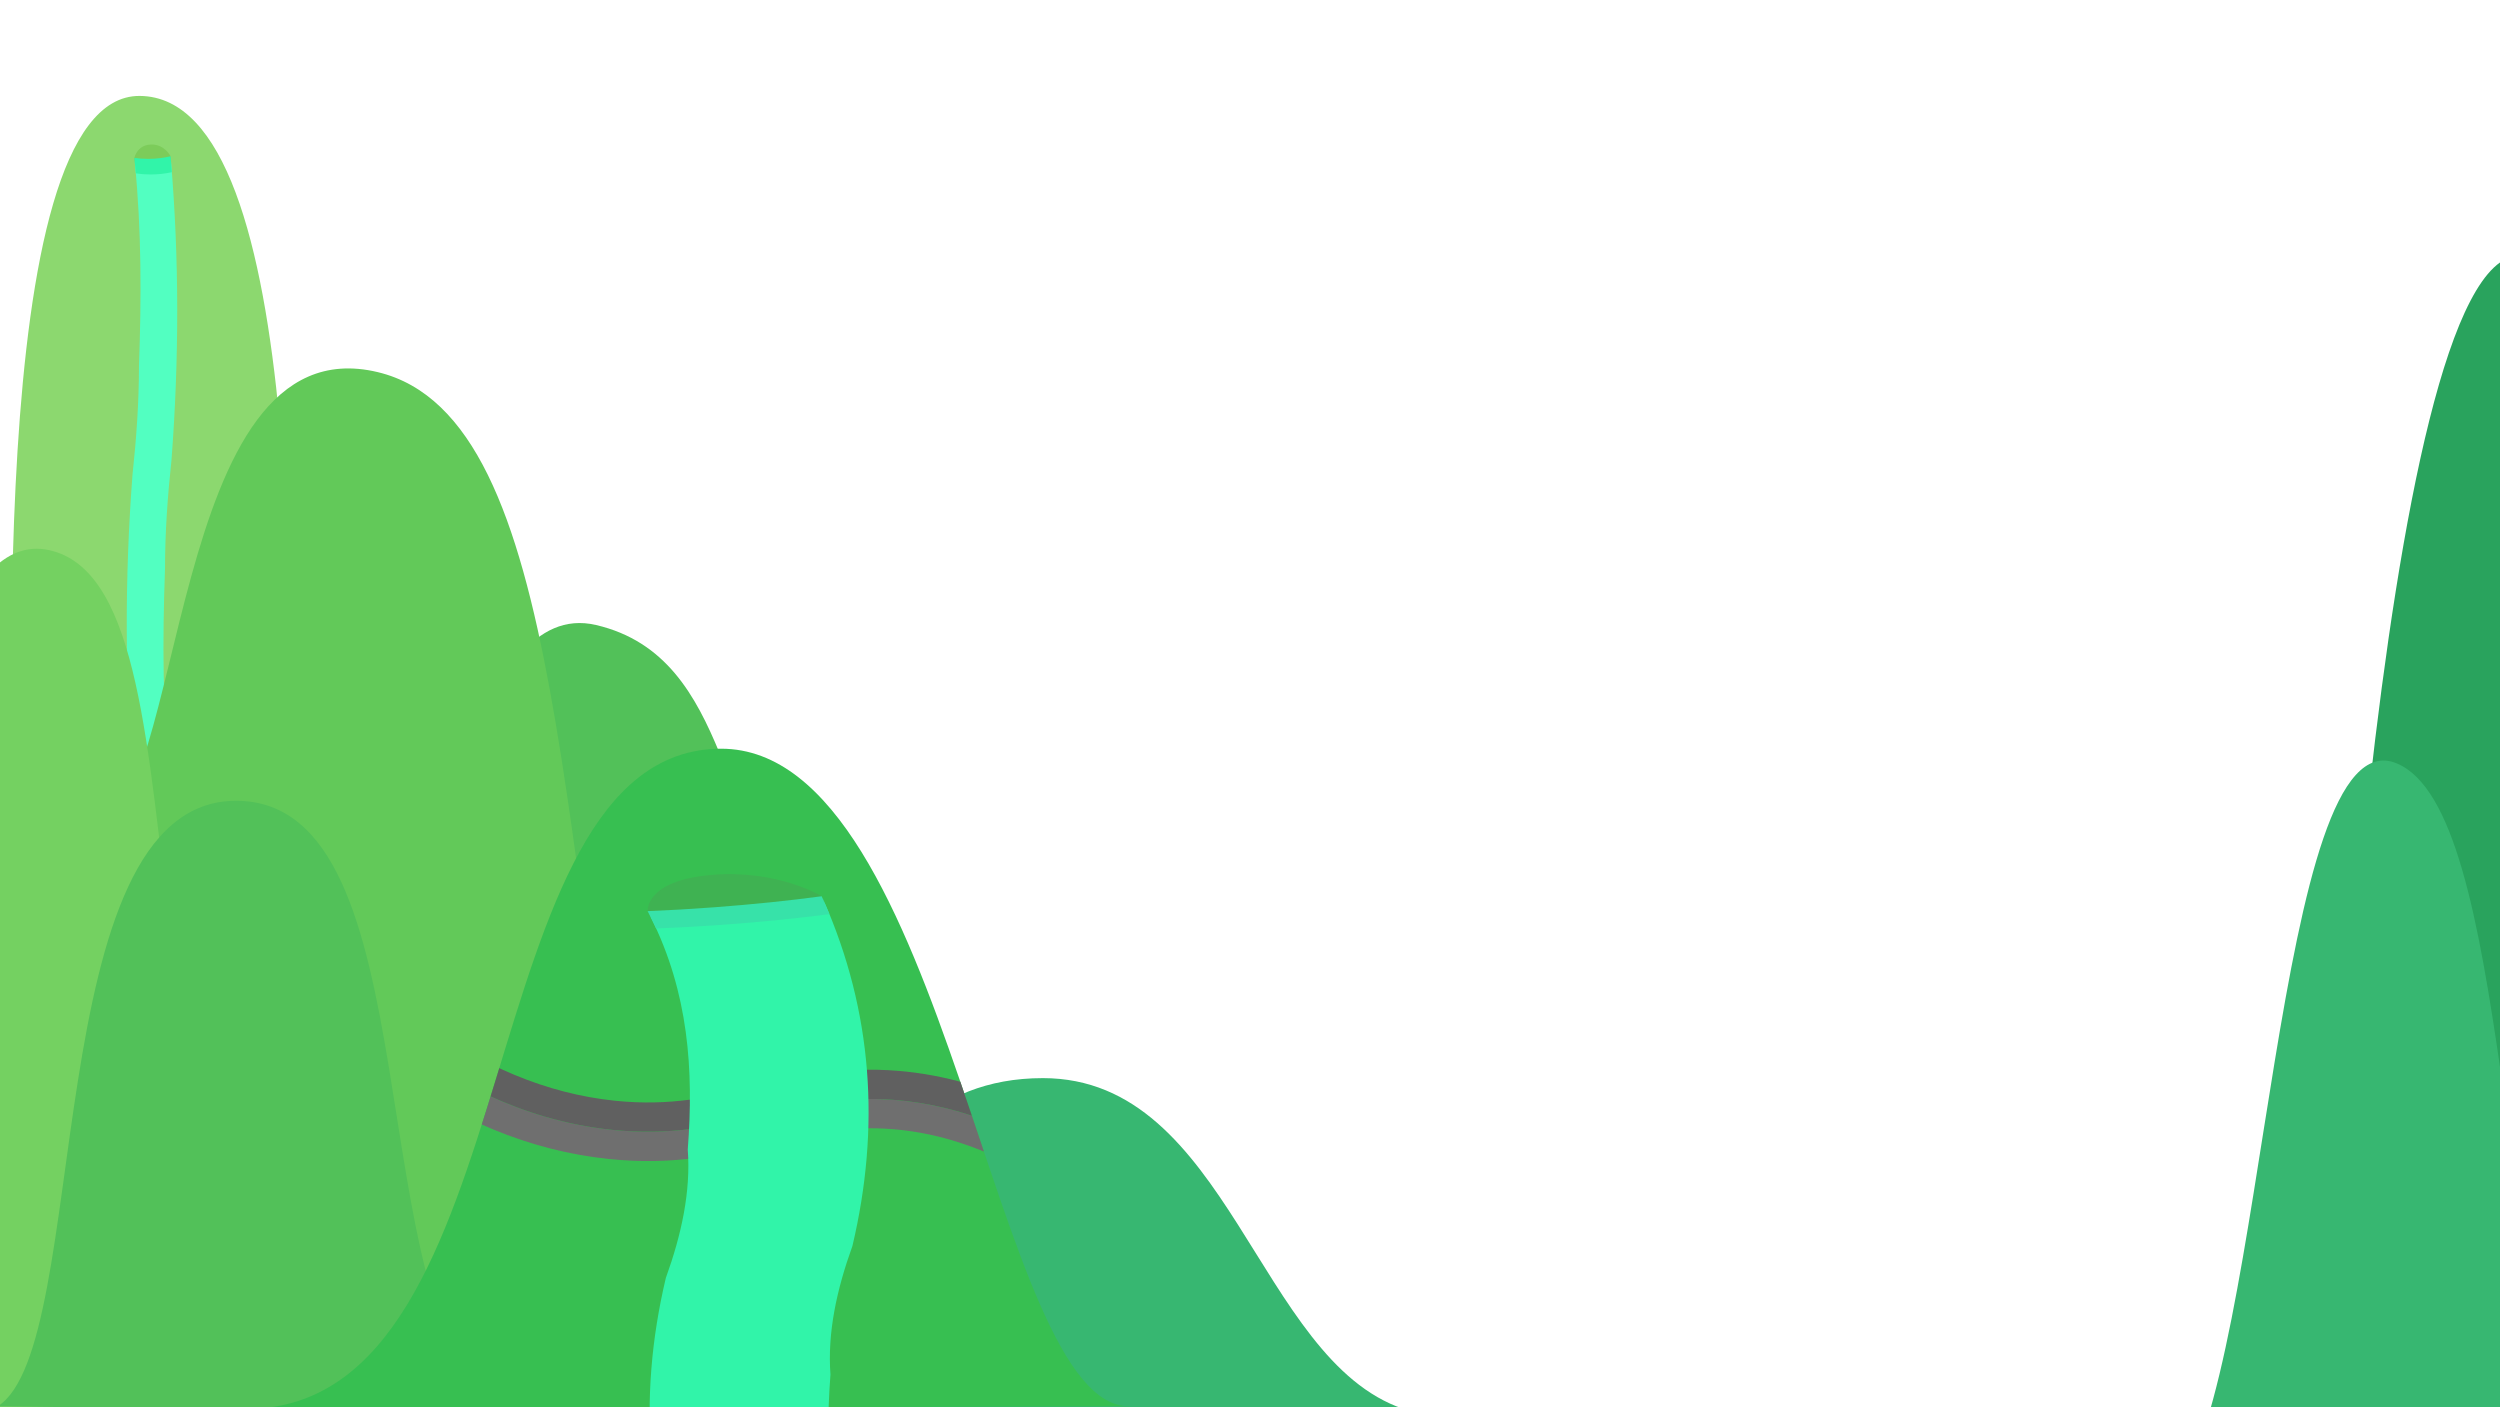
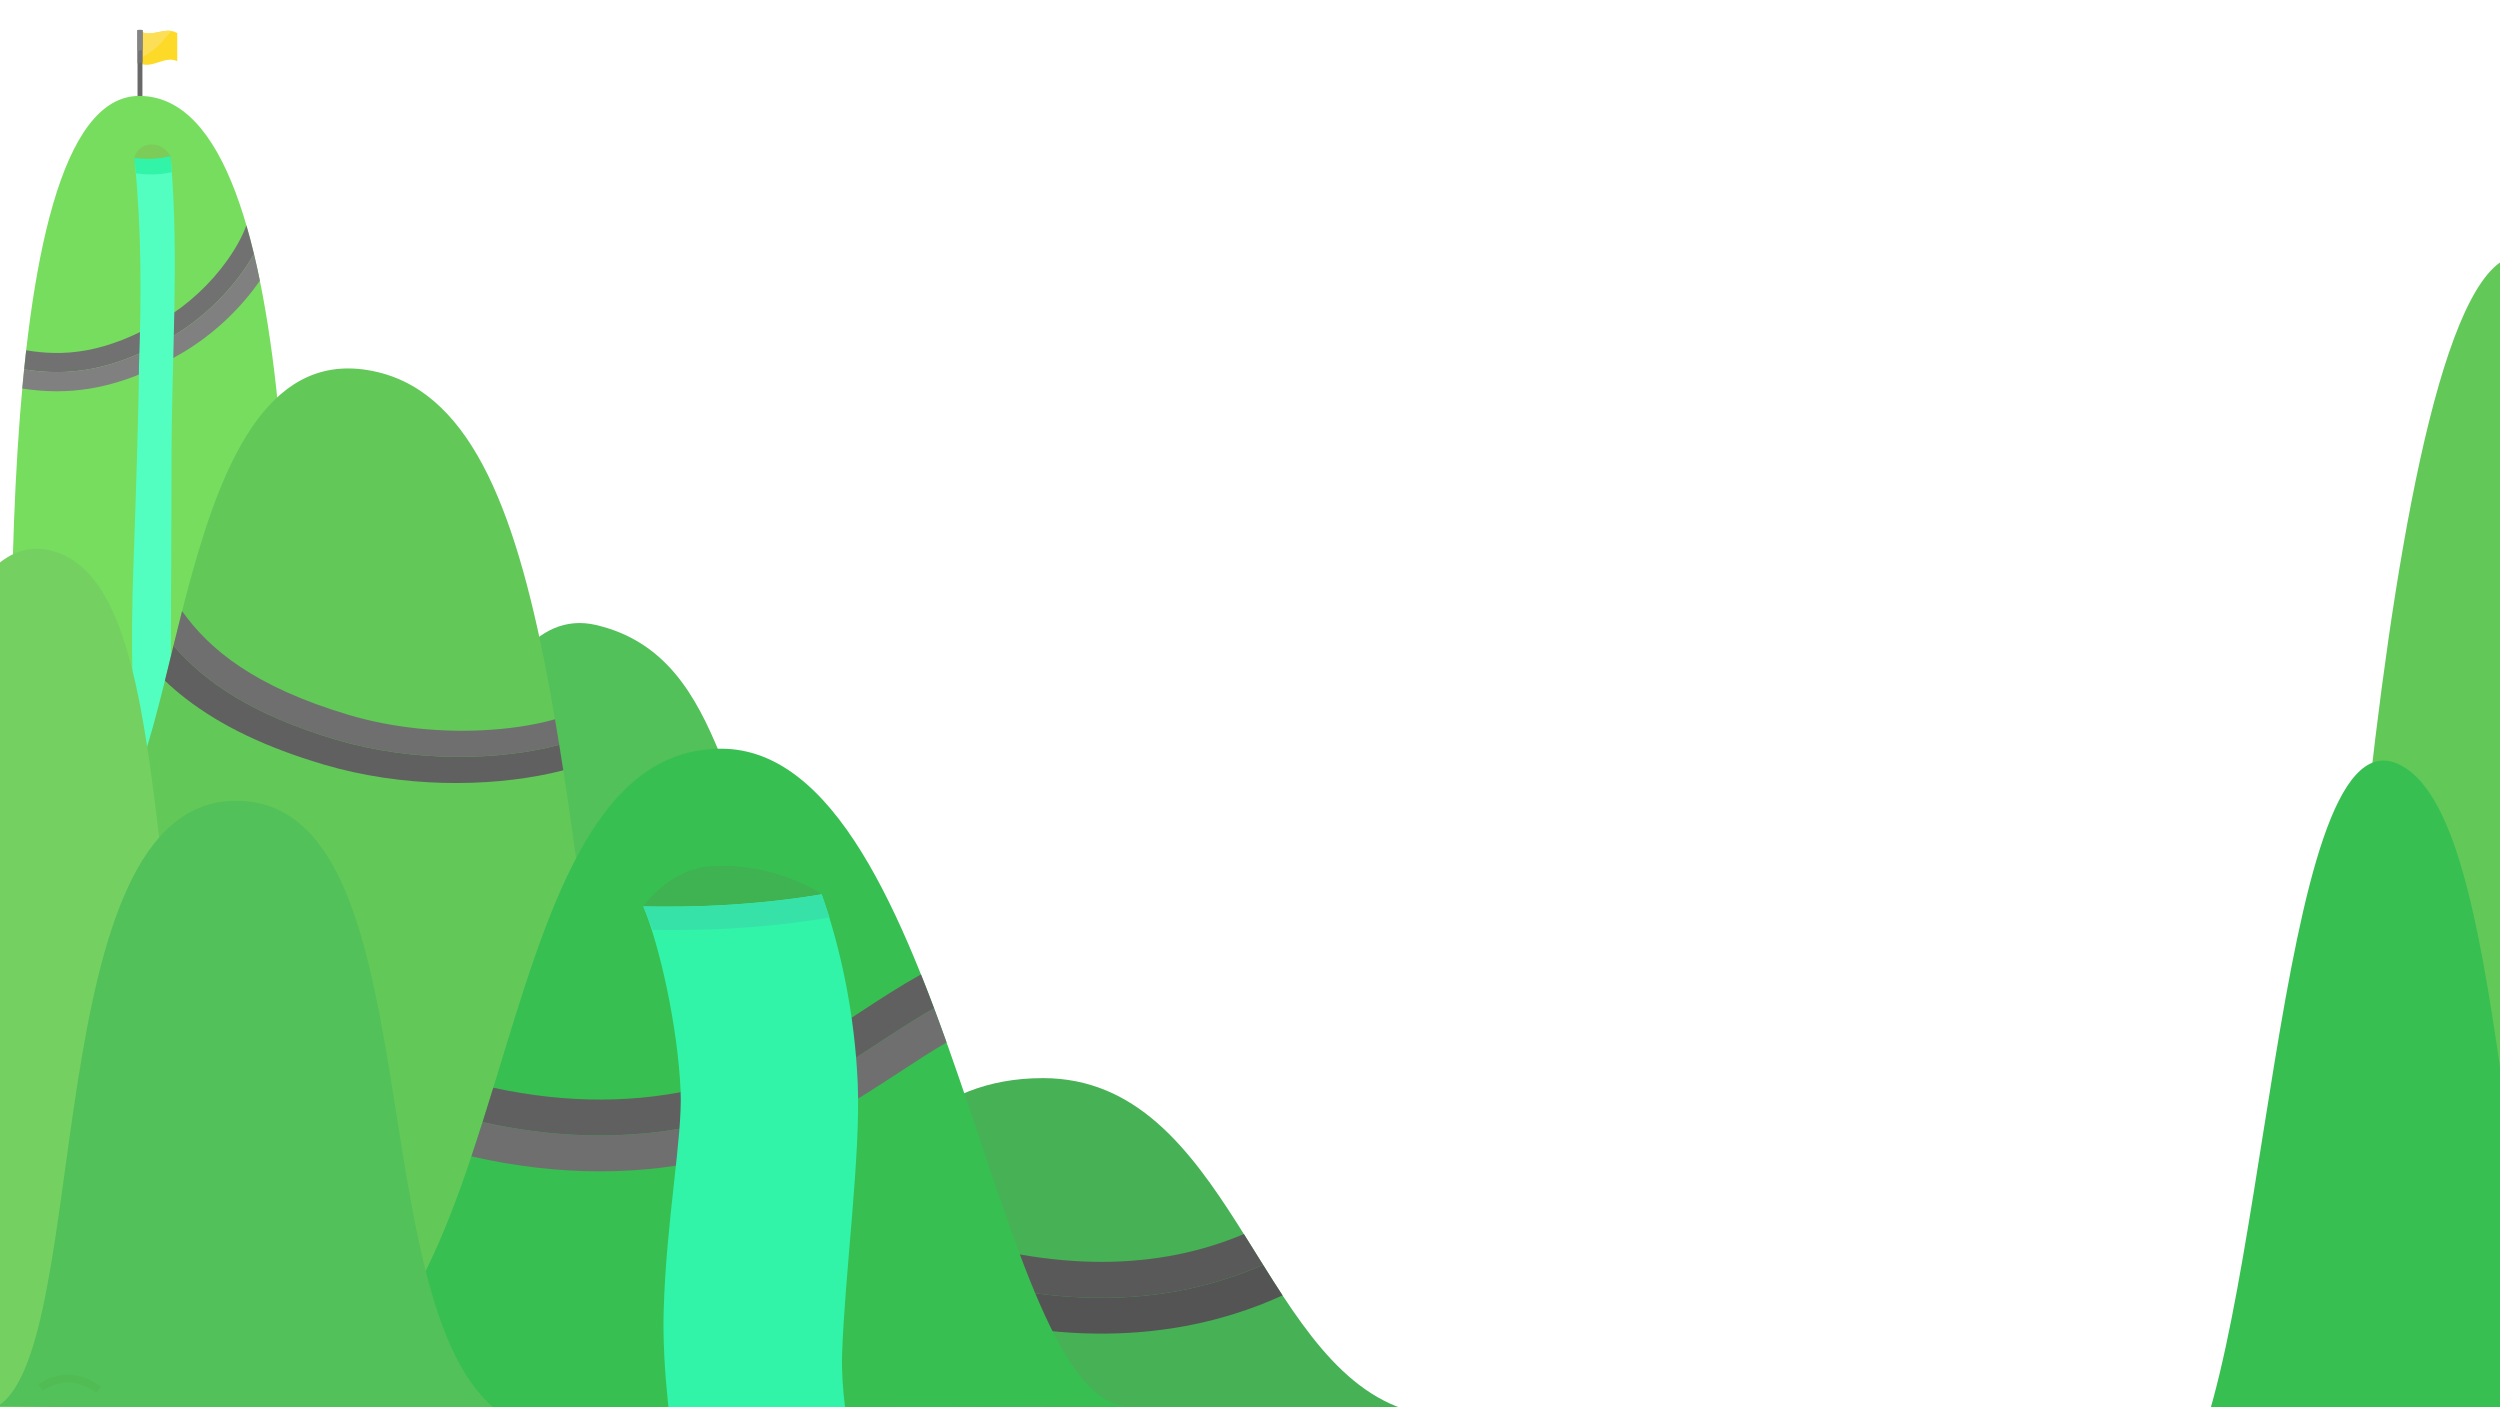
<svg xmlns="http://www.w3.org/2000/svg" viewBox="0 0 1920 1080">
  <defs>
    <style>
      .cls-1 {
-         clip-path: url(#clippath);
+         fill: none;
+         stroke: #51bc53;
+         stroke-miterlimit: 10;
+         stroke-width: 6px;
      }

-       .cls-2, .cls-3 {
+       .cls-2 {
+         fill: #606060;
+       }
+ 
+       .cls-2, .cls-3, .cls-4, .cls-5, .cls-6, .cls-7, .cls-8, .cls-9, .cls-10, .cls-11, .cls-12, .cls-13, .cls-14, .cls-15, .cls-16, .cls-17, .cls-18, .cls-19, .cls-20, .cls-21, .cls-22, .cls-23, .cls-24 {
+         stroke-width: 0px;
+       }
+ 
+       .cls-3 {
+         fill: #77dd5e;
+       }
+ 
+       .cls-4 {
+         fill: #46b255;
+       }
+ 
+       .cls-5 {
+         fill: #74d161;
+       }
+ 
+       .cls-6 {
+         fill: #62c959;
+       }
+ 
+       .cls-7 {
+         fill: #595959;
+       }
+ 
+       .cls-8 {
+         fill: gray;
+       }
+ 
+       .cls-9 {
+         fill: #545454;
+       }
+ 
+       .cls-10 {
+         fill: #52ffc1;
+       }
+ 
+       .cls-11 {
+         fill: #52c159;
+       }
+ 
+       .cls-12 {
+         fill: #6f6f6f;
+       }
+ 
+       .cls-13 {
+         fill: #717171;
+       }
+ 
+       .cls-14 {
        fill: #37bf51;
      }

-       .cls-4 {
-         fill: #4c4c4c;
-         font-family: Helvetica-Light, Helvetica;
-         font-size: 56.33px;
-         font-weight: 300;
-       }
- 
-       .cls-5 {
-         fill: #606060;
-       }
- 
-       .cls-5, .cls-6, .cls-7, .cls-8, .cls-9, .cls-10, .cls-11, .cls-3, .cls-12, .cls-13, .cls-14, .cls-15, .cls-16, .cls-17 {
-         stroke-width: 0px;
-       }
- 
-       .cls-6 {
-         fill: #74d161;
-       }
- 
-       .cls-7 {
-         fill: #62c959;
-       }
- 
-       .cls-8 {
-         fill: #29a35d;
-       }
- 
-       .cls-9 {
-         fill: #52ffc1;
-       }
- 
-       .cls-10 {
-         fill: #52c159;
-       }
- 
-       .cls-11 {
-         fill: #6f6f6f;
-       }
- 
-       .cls-12 {
+       .cls-15 {
        fill: #37e2a9;
      }

-       .cls-13 {
+       .cls-16 {
+         fill: #38bf52;
+       }
+ 
+       .cls-17 {
        fill: #31f4a9;
      }

-       .cls-14 {
-         fill: #37b771;
-       }
- 
-       .cls-15 {
+       .cls-18 {
        fill: #3fb252;
      }

-       .cls-16 {
-         fill: #8cd86f;
+       .cls-19 {
+         fill: #737373;
      }

-       .cls-17 {
+       .cls-20 {
+         fill: #848484;
+       }
+ 
+       .cls-21 {
+         fill: #fdda28;
+       }
+ 
+       .cls-22 {
+         fill: #fdde57;
+       }
+ 
+       .cls-23 {
        fill: #7ccc5a;
      }
+ 
+       .cls-24 {
+         fill: #686868;
+       }
    </style>
-     <clipPath id="clippath">
-       <path class="cls-3" d="m867.73,1080c-105.06,2.43-139.64-505-313.97-505-196.31.35-143.03,505-363.03,507l677-2Z" />
-     </clipPath>
  </defs>
-   <g id="hero_text_stuff" data-name="hero text stuff">
-     <text class="cls-4" transform="translate(1812 768.34)">
-       <tspan x="0" y="0" xml:space="preserve">Seu ih ui  n  bu ivuiguigb</tspan>
-     </text>
+   <g id="schedule_hills" data-name="schedule hills">
+     <path class="cls-4" d="m496.12,1089c138.69-27,132.61-261,304.82-261,142.78,0,164.78,216,276.78,254l-581.61,7Z" />
+     <path class="cls-7" d="m930.9,956.67c-70.81,22.02-153.29,14.79-245.16-21.5l-10.12,25.62c123.23,48.68,208.7,39.21,263.46,22.18,11.1-3.45,21.35-7.35,30.96-11.58-4.91-7.85-9.8-15.77-14.74-23.65-7.67,3.25-15.76,6.24-24.4,8.93Z" />
+     <path class="cls-9" d="m947.26,1009.27c13.68-4.26,26.16-9.12,37.75-14.41-5.05-7.68-10.02-15.54-14.97-23.47-9.62,4.24-19.86,8.13-30.96,11.58-54.75,17.03-140.23,26.5-263.46-22.18l-10.12,25.62c103.85,41.02,198.65,48.71,281.76,22.86Z" />
+     <g>
+       <path class="cls-21" d="m136.13,47c-9.6-4.56-19.21,6.18-28.81,1.62v-24.8c9.6,5.64,19.21-4.02,28.81,1.62v21.55Z" />
+       <path class="cls-22" d="m131.57,23.8c-8.08-1.31-16.16,4.77-24.25.03v20.7c3.58-1.31,7.16-3.47,12.12-7.47,3.78-3.05,8.49-9.15,12.12-13.27Z" />
+       <rect class="cls-24" x="105.63" y="23" width="3.75" height="56.49" rx=".14" ry=".14" />
+       <path class="cls-19" d="m108.45,23h-1.89c-.51,0-.93.14-.93.31v25.36c1.26-.24,2.54-.56,3.75-.99v-24.37c0-.17-.42-.31-.93-.31Z" />
+       <path class="cls-20" d="m109.38,23.26c0-.14-.42-.26-.93-.26h-1.89c-.51,0-.93.12-.93.26v16.03c.8-.18,1.59-.4,2.33-.65.54-.18,1.01-.37,1.42-.56v-14.82Z" />
+     </g>
+     <path class="cls-3" d="m10.79,696.44c0-102.8-25.04-623.44,96.44-622.77,131.81.73,115.63,456.24,117.37,622.77H10.79Z" />
+     <path class="cls-13" d="m133.21,257.87c27.56-16.47,49.16-40.37,61.85-62.77-1.82-7.6-3.76-14.94-5.81-22-2.59,6.94-6.94,15.76-14.29,26.21-12.87,18.29-30.38,34.59-49.31,45.91-45.91,27.43-78.07,28.32-105.54,23.82-.55,4.85-1.08,9.74-1.58,14.67,32.35,5.08,67.73,2.22,114.69-25.83Z" />
+     <path class="cls-8" d="m68.72,298.48c23.34-3.79,46.91-12.93,72.06-27.95,24.75-14.79,44.78-34.72,58.81-54.96-1.42-7-2.93-13.83-4.52-20.47-12.7,22.4-34.29,46.31-61.85,62.77-46.95,28.06-82.34,30.91-114.69,25.83-.5,4.86-.97,9.76-1.42,14.7,18.28,2.78,34.87,2.79,51.62.08Z" />
+     <path class="cls-10" d="m130.73,601h-28c0-80-3-94,0-174,1.06-28.14,4-118,4-146,1.9-52.29,2-103.68-3.16-155.88-.43-4.35,3-8.12,7.37-8.12h14c3.27,0,6.01,2.5,6.29,5.76,6.49,76.13.5,152.96.5,230.24,0,47-1,248-1,248Z" />
+     <path class="cls-11" d="m294.73,714c46.33-29.12,68.62-256.05,163-234,107,25,92.1,165.36,162,216l-325,18Z" />
+     <path class="cls-6" d="m496.22,1012c-69.36-351-58.77-691-206.2-726.23-162.64-38.87-146,338.62-218.15,352.13-62.08,11.63-79.53-32.27-79.37-85.74l.16,447.98,503.56,11.86Z" />
+     <path class="cls-14" d="m867.73,1080c-105.06,2.43-139.64-505-313.97-505-196.31.35-143.03,505-363.03,507l677-2Z" />
+     <path class="cls-12" d="m258.41,568.16c59.57,17.66,125.94,15.98,171.12,3.86-1.07-6.63-2.16-13.18-3.27-19.65-11.85,3.39-27.98,6.59-49.16,8.08-36.9,2.59-75.5-1.4-108.67-11.23-72.83-21.59-107.7-50.46-128.59-79.89-2.26,8.91-4.45,17.78-6.6,26.54,24.27,28.21,61.03,53.29,125.17,72.3Z" />
+     <path class="cls-2" d="m248.39,587.11c60.51,17.93,125.89,17.54,175.17,6.67,3.09-.68,6.1-1.41,9.06-2.17-1.02-6.6-2.05-13.13-3.09-19.59-45.18,12.12-111.54,13.8-171.12-3.86-64.14-19.01-100.9-44.09-125.17-72.3-2.24,9.14-4.43,18.15-6.6,26.93,5.03,4.78,10.34,9.33,15.97,13.69,27.13,21.01,61.73,37.56,105.78,50.62Z" />
+     <path class="cls-6" d="m1785.68,1093c0-102.8,40.73-895,149.1-896.7,108.37-1.7,42.89,742.18,44.7,908.7l-193.8-12Z" />
+     <path class="cls-16" d="m1670.73,1145.51c70.65-95,75.84-598,169.83-559.29,89.07,36.69,74.29,408.67,149.72,558.78l-319.54.51Z" />
+     <path class="cls-12" d="m554.21,888.29c60.6-15.07,99.23-40.4,136.58-64.89,12.05-7.9,23.84-15.63,36.18-22.83-3.15-8.81-6.35-17.58-9.61-26.26-52.62,29.93-92.39,68-169.8,87.25-67.14,16.7-129.07,10.91-176.96.22-2.8,8.84-5.64,17.61-8.56,26.3,66.77,15.27,131.26,15.36,192.16.22Z" />
+     <path class="cls-2" d="m547.56,861.56c77.41-19.26,117.17-57.32,169.8-87.25-3.29-8.75-6.64-17.42-10.06-25.95-16.64,9.26-31.79,19.19-46.71,28.97-35.05,22.98-68.15,44.69-119.67,57.5-51.03,12.7-105.41,12.85-162.08.53-2.71,8.83-5.45,17.65-8.23,26.41,47.88,10.7,109.82,16.48,176.96-.22Z" />
+     <path class="cls-18" d="m631.03,686.84s-32.16-23.32-82.3-21.84c-34,1-54.64,31.11-54.64,31.11l22.64,9.89,104-8,10.3-11.16Z" />
+     <path class="cls-17" d="m537.73,1218l93.66-50.02c.94,1.5,34.33-6.99,34.34-6.98,0,0-20.69-69.4-19-121,2-61,14.39-152.84,12-208-2.32-53.65-13.12-103.91-27.7-145.16-13.71,2.34-38.02,5.87-69.92,7.95-26.09,1.7-50.67,1.67-67.03,1.32,12.29,29.5,26.47,91.68,28.64,141.89,1.53,35.28-11,99-13,168-2.62,90.23,28,212,28,212Z" />
+     <path class="cls-15" d="m631.03,686.84c-13.71,2.34-38.02,5.87-69.92,7.95-26.09,1.7-50.67,1.67-67.03,1.32,2.05,4.92,4.49,11.04,7.14,18.04,16.32.31,39.91.27,64.89-1.36,32.77-2.14,57.5-5.8,70.99-8.14-2.06-6.25-4.1-12.22-6.08-17.81Z" />
+     <path class="cls-5" d="m-196.27,1085C-91.29,990-99,384.51,40.67,423.22c132.35,36.69,25.03,536.78,254.24,656.78l-491.18,5Z" />
+     <path class="cls-11" d="m-1.72,1080c73.2-46,29.86-465,182.99-465s92.46,390,202.89,470l-385.88-5Z" />
+     <path class="cls-23" d="m130.99,119.98s-4.63-9.48-15.26-8.98-12.55,10.28-12.55,10.28l.42,4.22,27.77-1.14-.37-4.37Z" />
+     <path class="cls-17" d="m113.73,122c-3.68,0-7.22-.25-10.56-.72.41,3.96.79,7.92,1.14,11.87,3.59.55,7.43.85,11.42.85,5.86,0,11.38-.65,16.27-1.78-.32-4.08-.67-8.16-1.02-12.23-5.12,1.28-11,2.02-17.25,2.02Z" />
  </g>
-   <g id="about">
-     <path class="cls-16" d="m10.79,696.44c0-102.8-25.04-623.44,96.44-622.77,131.81.73,115.63,456.24,117.37,622.77H10.79Z" />
-     <path class="cls-9" d="m130.73,601h-28c-7-78-7-157-1-236,3-28,5-56,5-84,1.9-52.29,2-103.68-3.16-155.88-.43-4.35,3-8.12,7.37-8.12h14c3.27,0,6.01,2.5,6.29,5.76,6.49,76.13,6.35,153.18.5,230.24-3,28-5,56-5,84-2,55-2,109,4,164h0Z" />
-     <path class="cls-14" d="m496.12,1089c138.69-27,132.61-261,304.82-261,142.78,0,164.78,216,276.78,254l-581.61,7Z" />
-     <path class="cls-10" d="m294.73,714c46.33-29.12,68.62-256.05,163-234,107,25,92.1,165.36,162,216l-325,18Z" />
-     <path class="cls-7" d="m496.22,1012c-69.36-351-58.77-691-206.2-726.23-162.64-38.87-146,338.62-218.15,352.13-62.08,11.63-79.53-32.27-79.37-85.74l.16,447.98,503.56,11.86Z" />
-     <path class="cls-6" d="m-196.27,1085C-91.29,990-99,384.51,40.67,423.22c132.35,36.69,25.03,536.78,254.24,656.78l-491.18,5Z" />
-     <path class="cls-10" d="m-1.72,1080c73.2-46,29.86-465,182.99-465s92.46,390,202.89,470l-385.88-5Z" />
-     <path class="cls-8" d="m1785.68,1093c0-102.8,40.73-895,149.1-896.7,108.37-1.7,42.89,742.18,44.7,908.7l-193.8-12Z" />
-     <path class="cls-14" d="m1670.73,1145.51c70.65-95,75.84-598,169.83-559.29,89.07,36.69,74.29,408.67,149.72,558.78l-319.54.51Z" />
-     <g>
-       <path class="cls-2" d="m867.73,1080c-105.06,2.43-139.64-505-313.97-505-196.31.35-143.03,505-363.03,507l677-2Z" />
-       <g class="cls-1">
-         <g>
-           <path class="cls-11" d="m688.22,844.85c-83.57-7-127.86,32.29-218.45,22.86-72.27-7.52-127.59-41.22-161.88-67.12l-13.55,17.94c54.54,41.19,112.78,65.26,173.1,71.55,50.7,5.28,87.39-3.42,122.87-11.83,30.5-7.23,59.3-14.06,96.03-10.99,60.32,5.05,120.5,35.81,178.88,91.44l15.51-16.28c-78.3-74.61-145.87-93.66-192.51-97.57Z" />
-           <path class="cls-5" d="m690.09,822.44c-43.88-3.67-77.57,4.32-110.16,12.04-33.29,7.89-64.73,15.35-107.84,10.86-52.06-5.42-102.75-26.52-150.66-62.7l-13.55,17.94c34.29,25.9,89.62,59.6,161.88,67.12,90.59,9.43,134.87-29.86,218.45-22.86,46.65,3.91,114.22,22.96,192.51,97.57l15.51-16.28c-65.99-62.88-135.35-97.77-206.15-103.7Z" />
-         </g>
-       </g>
-     </g>
-     <path class="cls-17" d="m130.99,119.98s-4.63-9.48-15.26-8.98-12.55,10.28-12.55,10.28l.42,4.22,27.77-1.14-.37-4.37Z" />
-     <path class="cls-13" d="m113.73,122c-3.68,0-7.22-.25-10.56-.72.41,3.96.79,7.92,1.14,11.87,3.59.55,7.43.85,11.42.85,5.86,0,11.38-.65,16.27-1.78-.32-4.08-.67-8.16-1.02-12.23-5.12,1.28-11,2.02-17.25,2.02Z" />
-     <g>
-       <path class="cls-13" d="m671.11,1243.48c-43.3,3.22-91.41,6.8-134.7,10.02-40.37-87.5-47.15-178.67-25.06-271.97,12.03-33.38,19.25-66.41,16.85-98.72,4.66-61.02.7-120.35-28.56-178.75-2.44-4.87,13.74-10.44,34.78-12.01l67.35-5.01c15.74-1.17,29.12.74,30.74,4.4,37.77,85.53,43.68,174.5,22.14,265.51-12.03,33.38-19.25,66.41-16.85,98.72-4.9,64.18-.27,126.5,33.32,187.82h0Z" />
-       <path class="cls-15" d="m631.11,688.32s-33.71-20.75-84.84-16.37c-51.13,4.38-48.85,27.82-48.85,27.82l2.38,4.72,133.48-11.25-2.17-4.91Z" />
-       <path class="cls-12" d="m548.22,696.82c-17.68,1.31-34.76,2.29-50.86,2.94,2.29,4.43,4.47,8.85,6.5,13.29,17.32-.65,35.8-1.67,55.02-3.1,28.18-2.1,54.71-4.82,78.13-7.88-1.88-4.59-3.91-9.17-5.97-13.75-24.53,3.31-52.74,6.26-82.81,8.5Z" />
-     </g>
+   <g id="schedule_details" data-name="schedule details">
+     <path class="cls-1" d="m75.64,1067.42c-3.15-2.54-10.73-7.93-21.46-8.57-11.38-.67-19.77,4.41-23.04,6.66" />
  </g>
</svg>
